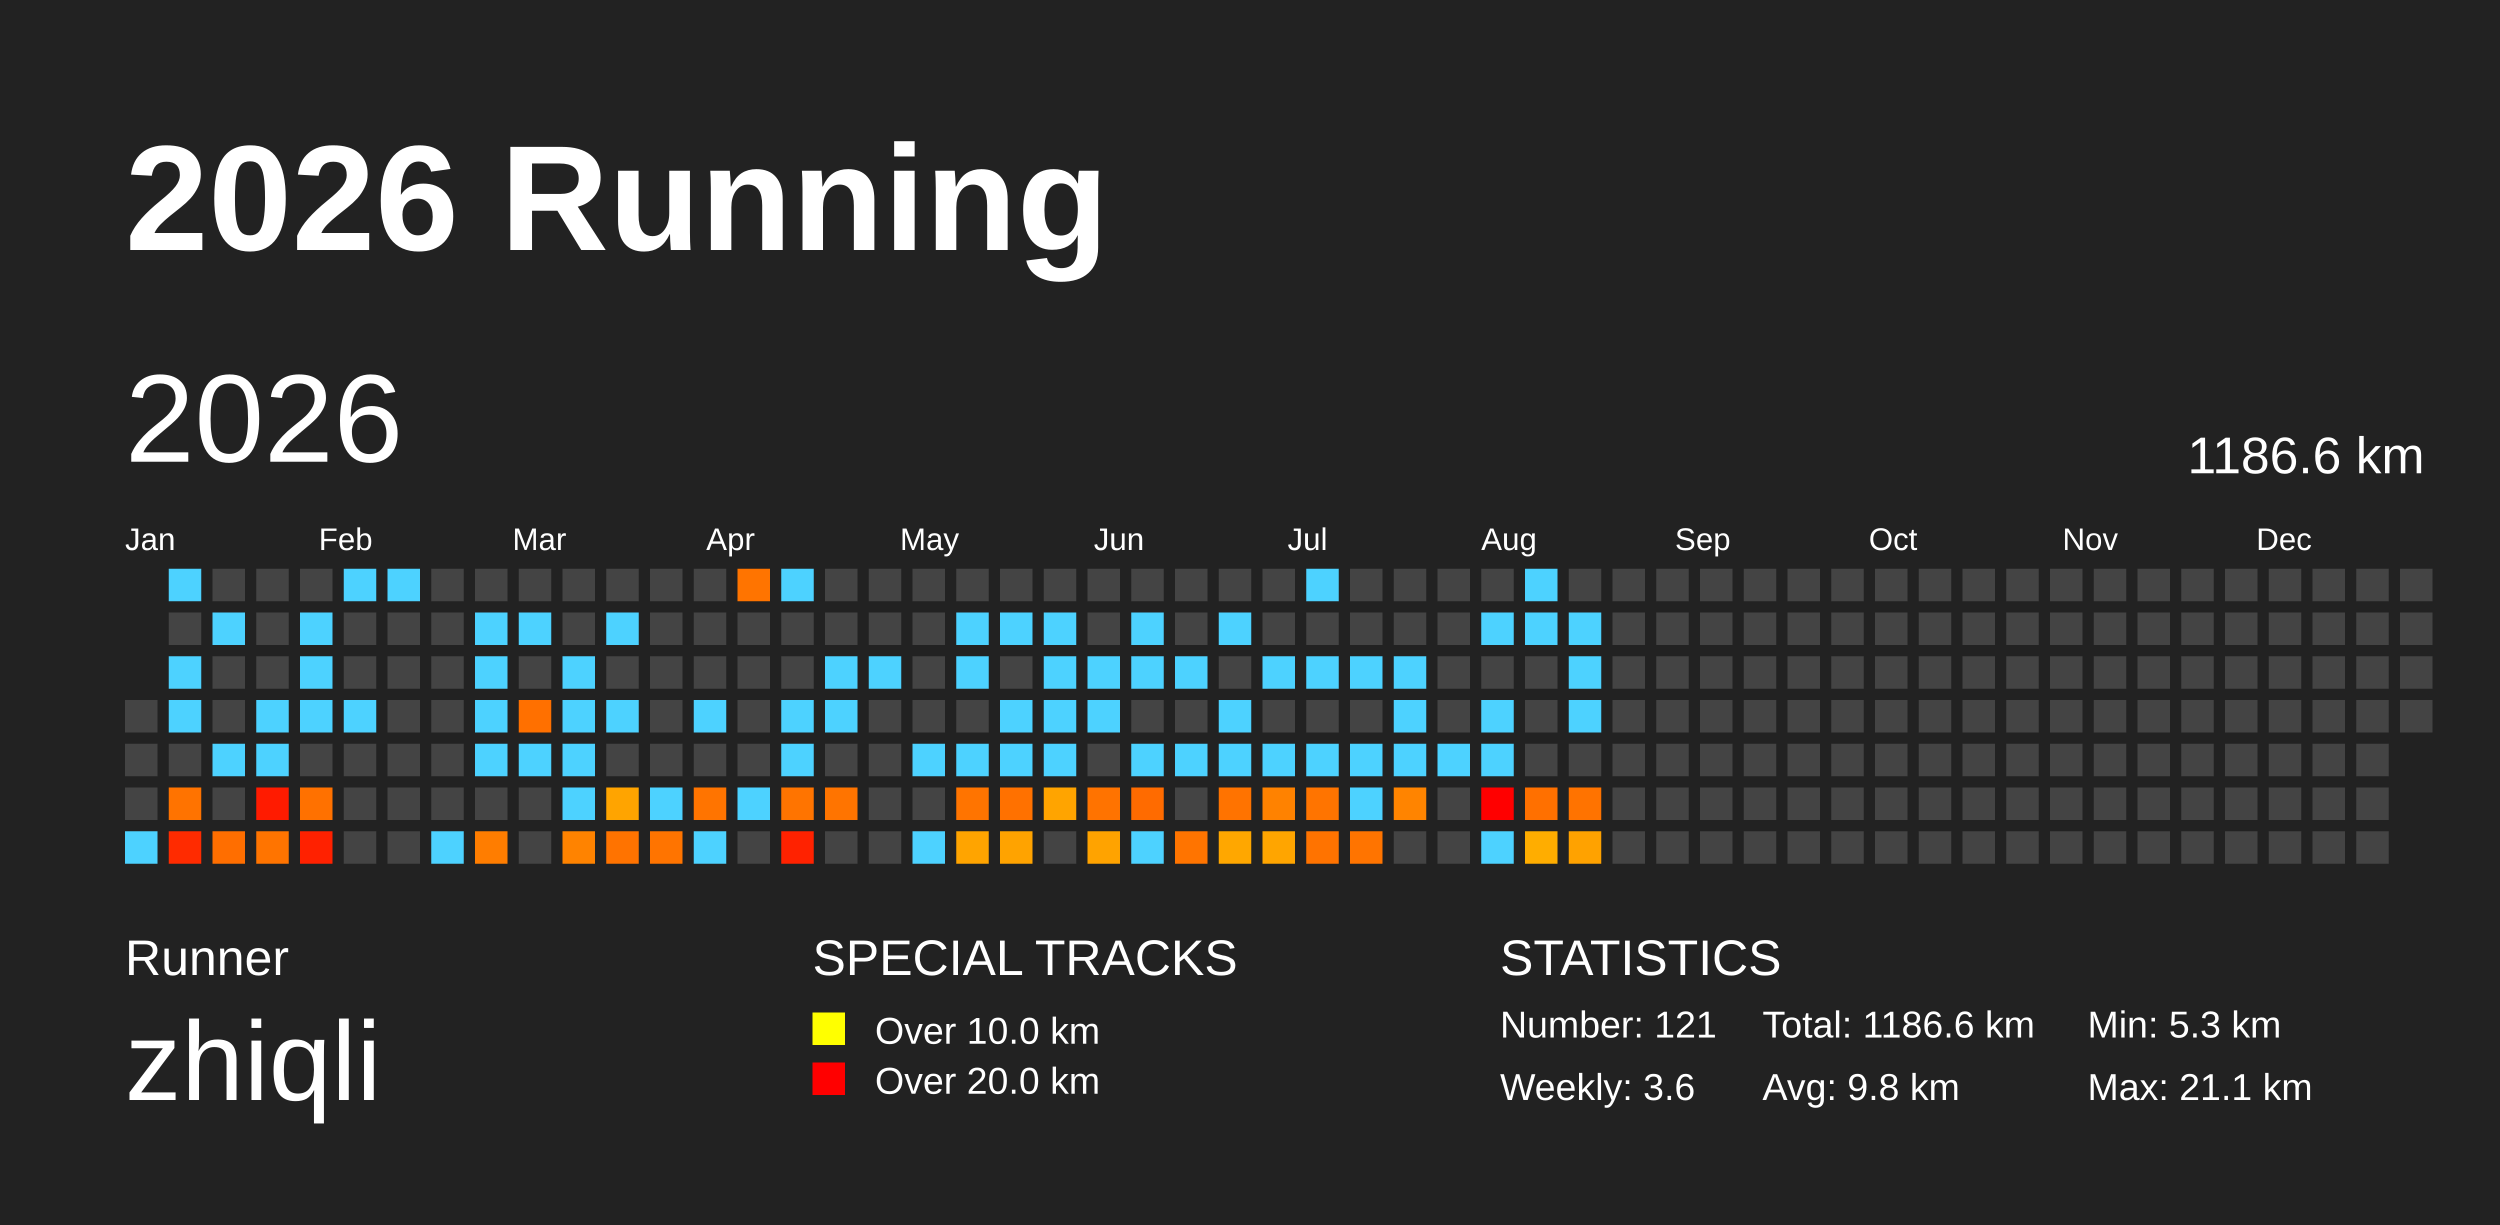
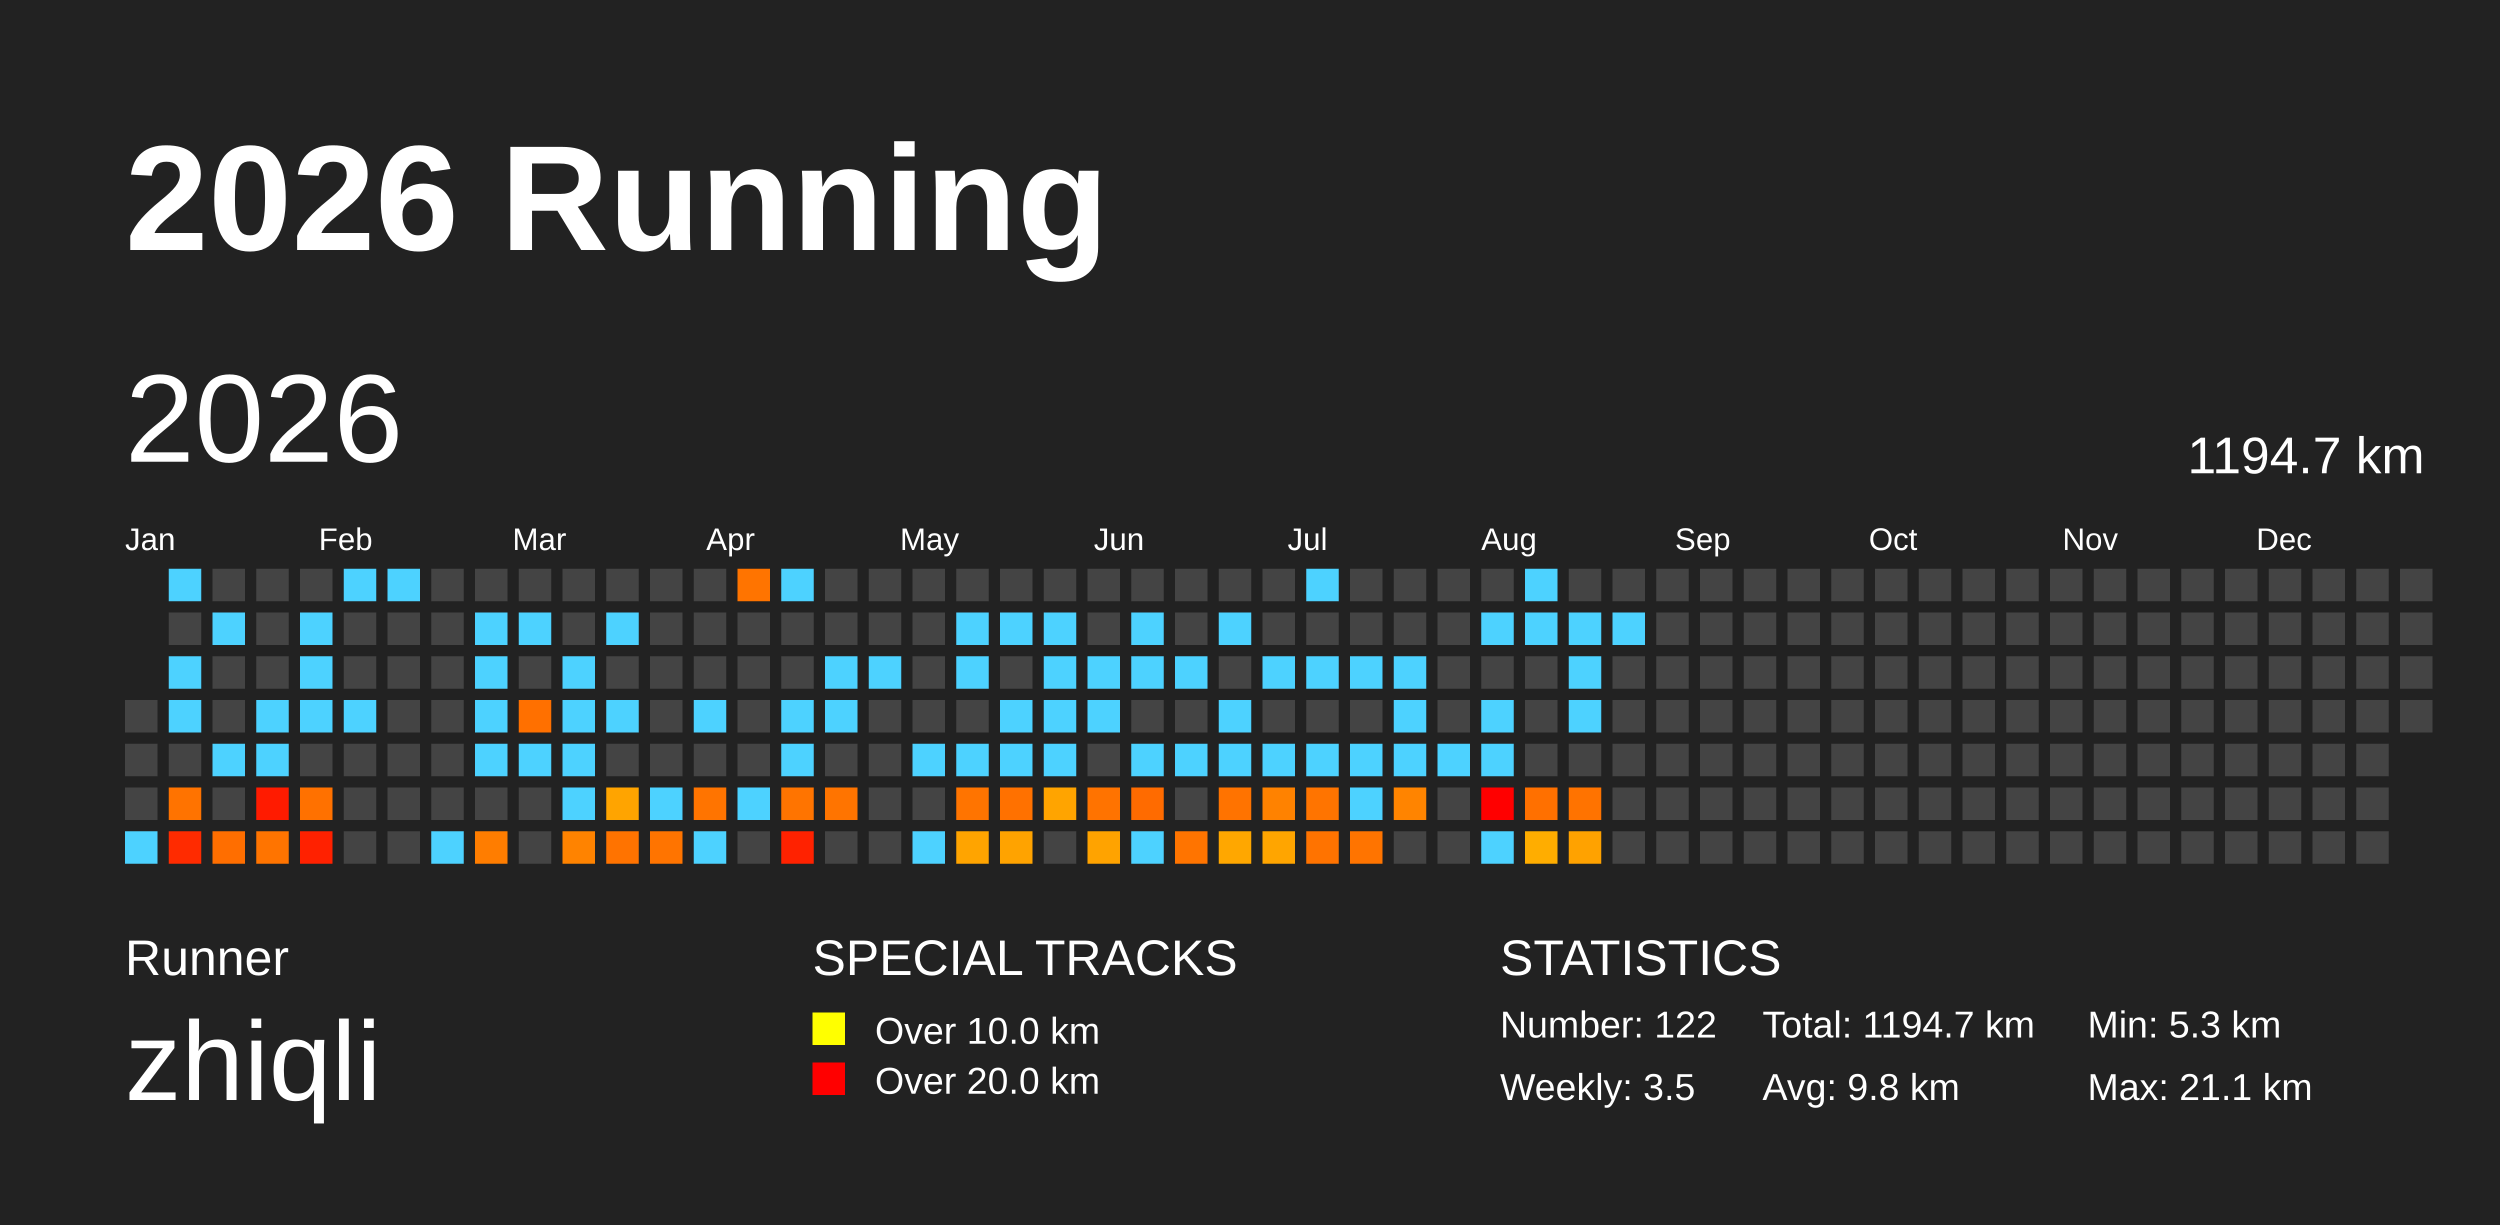
<svg xmlns="http://www.w3.org/2000/svg" baseProfile="full" height="98mm" version="1.1" viewBox="0,0,200,98" width="200mm">
  <defs />
  <rect fill="#222222" height="98" width="200" x="0" y="0" />
  <text fill="#FFFFFF" style="font-size:12px; font-family:Arial; font-weight:bold;" x="10" y="20">2026 Running</text>
  <text fill="#FFFFFF" style="font-size:4px; font-family:Arial" x="10" y="78">Runner</text>
  <text fill="#FFFFFF" style="font-size:9px; font-family:Arial" x="10" y="88">zhiqli</text>
  <text fill="#FFFFFF" style="font-size:4px; font-family:Arial" x="65" y="78">SPECIAL TRACKS</text>
  <rect fill="yellow" height="2.6" width="2.6" x="65" y="81" />
  <text fill="#FFFFFF" style="font-size:3px; font-family:Arial" x="70" y="83.5">Over 10.0 km</text>
  <rect fill="red" height="2.6" width="2.6" x="65" y="85" />
  <text fill="#FFFFFF" style="font-size:3px; font-family:Arial" x="70" y="87.5">Over 20.0 km</text>
  <text fill="#FFFFFF" style="font-size:4px; font-family:Arial" x="120" y="78">STATISTICS</text>
-   <text fill="#FFFFFF" style="font-size:3px; font-family:Arial" x="120" y="83">Number: 121</text>
-   <text fill="#FFFFFF" style="font-size:3px; font-family:Arial" x="120" y="88">Weekly: 3.6</text>
-   <text fill="#FFFFFF" style="font-size:3px; font-family:Arial" x="141" y="83">Total: 1186.6 km</text>
+   <text fill="#FFFFFF" style="font-size:3px; font-family:Arial" x="120" y="83">Number: 122</text>
+   <text fill="#FFFFFF" style="font-size:3px; font-family:Arial" x="120" y="88">Weekly: 3.5</text>
+   <text fill="#FFFFFF" style="font-size:3px; font-family:Arial" x="141" y="83">Total: 1194.7 km</text>
  <text fill="#FFFFFF" style="font-size:3px; font-family:Arial" x="141" y="88">Avg: 9.8 km</text>
  <text fill="#FFFFFF" style="font-size:3px; font-family:Arial" x="167" y="83">Min: 5.3 km</text>
  <text fill="#FFFFFF" style="font-size:3px; font-family:Arial" x="167" y="88">Max: 21.1 km</text>
  <text dominant-baseline="hanging" fill="#FFFFFF" style="font-size:10.0px; font-family:Arial;" x="10" y="30">2026</text>
-   <text dominant-baseline="hanging" fill="#FFFFFF" style="font-size:4.125px; font-family:Arial;" x="175" y="35">1186.6 km</text>
+   <text dominant-baseline="hanging" fill="#FFFFFF" style="font-size:4.125px; font-family:Arial;" x="175" y="35">1194.7 km</text>
  <text fill="#FFFFFF" style="font-size:2.5px; font-family:Arial" x="10.0" y="44">Jan</text>
  <text fill="#FFFFFF" style="font-size:2.5px; font-family:Arial" x="25.5" y="44">Feb</text>
  <text fill="#FFFFFF" style="font-size:2.5px; font-family:Arial" x="41.0" y="44">Mar</text>
  <text fill="#FFFFFF" style="font-size:2.5px; font-family:Arial" x="56.5" y="44">Apr</text>
  <text fill="#FFFFFF" style="font-size:2.5px; font-family:Arial" x="72.0" y="44">May</text>
  <text fill="#FFFFFF" style="font-size:2.5px; font-family:Arial" x="87.5" y="44">Jun</text>
  <text fill="#FFFFFF" style="font-size:2.5px; font-family:Arial" x="103.0" y="44">Jul</text>
  <text fill="#FFFFFF" style="font-size:2.5px; font-family:Arial" x="118.5" y="44">Aug</text>
  <text fill="#FFFFFF" style="font-size:2.5px; font-family:Arial" x="134.0" y="44">Sep</text>
  <text fill="#FFFFFF" style="font-size:2.5px; font-family:Arial" x="149.5" y="44">Oct</text>
  <text fill="#FFFFFF" style="font-size:2.5px; font-family:Arial" x="165.0" y="44">Nov</text>
  <text fill="#FFFFFF" style="font-size:2.5px; font-family:Arial" x="180.5" y="44">Dec</text>
  <rect fill="#444444" height="2.6" width="2.6" x="10.0" y="56.0" />
  <rect fill="#444444" height="2.6" width="2.6" x="10.0" y="59.5" />
  <rect fill="#444444" height="2.6" width="2.6" x="10.0" y="63.0" />
  <rect fill="#4dd2ff" height="2.6" width="2.6" x="10.0" y="66.5" />
  <rect fill="#4dd2ff" height="2.6" width="2.6" x="13.5" y="45.5" />
  <rect fill="#444444" height="2.6" width="2.6" x="13.5" y="49.0" />
  <rect fill="#4dd2ff" height="2.6" width="2.6" x="13.5" y="52.5" />
  <rect fill="#4dd2ff" height="2.6" width="2.6" x="13.5" y="56.0" />
  <rect fill="#444444" height="2.6" width="2.6" x="13.5" y="59.5" />
  <rect fill="#ff7300" height="2.6" width="2.6" x="13.5" y="63.0" />
  <rect fill="#ff2b00" height="2.6" width="2.6" x="13.5" y="66.5" />
  <rect fill="#444444" height="2.6" width="2.6" x="17.0" y="45.5" />
  <rect fill="#4dd2ff" height="2.6" width="2.6" x="17.0" y="49.0" />
  <rect fill="#444444" height="2.6" width="2.6" x="17.0" y="52.5" />
  <rect fill="#444444" height="2.6" width="2.6" x="17.0" y="56.0" />
  <rect fill="#4dd2ff" height="2.6" width="2.6" x="17.0" y="59.5" />
  <rect fill="#444444" height="2.6" width="2.6" x="17.0" y="63.0" />
  <rect fill="#ff6e00" height="2.6" width="2.6" x="17.0" y="66.5" />
  <rect fill="#444444" height="2.6" width="2.6" x="20.5" y="45.5" />
  <rect fill="#444444" height="2.6" width="2.6" x="20.5" y="49.0" />
  <rect fill="#444444" height="2.6" width="2.6" x="20.5" y="52.5" />
  <rect fill="#4dd2ff" height="2.6" width="2.6" x="20.5" y="56.0" />
  <rect fill="#4dd2ff" height="2.6" width="2.6" x="20.5" y="59.5" />
  <rect fill="#ff1b00" height="2.6" width="2.6" x="20.5" y="63.0" />
  <rect fill="#ff7400" height="2.6" width="2.6" x="20.5" y="66.5" />
  <rect fill="#444444" height="2.6" width="2.6" x="24.0" y="45.5" />
  <rect fill="#4dd2ff" height="2.6" width="2.6" x="24.0" y="49.0" />
  <rect fill="#4dd2ff" height="2.6" width="2.6" x="24.0" y="52.5" />
  <rect fill="#4dd2ff" height="2.6" width="2.6" x="24.0" y="56.0" />
  <rect fill="#444444" height="2.6" width="2.6" x="24.0" y="59.5" />
  <rect fill="#ff7100" height="2.6" width="2.6" x="24.0" y="63.0" />
  <rect fill="#ff2100" height="2.6" width="2.6" x="24.0" y="66.5" />
  <rect fill="#4dd2ff" height="2.6" width="2.6" x="27.5" y="45.5" />
  <rect fill="#444444" height="2.6" width="2.6" x="27.5" y="49.0" />
  <rect fill="#444444" height="2.6" width="2.6" x="27.5" y="52.5" />
  <rect fill="#4dd2ff" height="2.6" width="2.6" x="27.5" y="56.0" />
  <rect fill="#444444" height="2.6" width="2.6" x="27.5" y="59.5" />
  <rect fill="#444444" height="2.6" width="2.6" x="27.5" y="63.0" />
  <rect fill="#444444" height="2.6" width="2.6" x="27.5" y="66.5" />
  <rect fill="#4dd2ff" height="2.6" width="2.6" x="31.0" y="45.5" />
  <rect fill="#444444" height="2.6" width="2.6" x="31.0" y="49.0" />
  <rect fill="#444444" height="2.6" width="2.6" x="31.0" y="52.5" />
  <rect fill="#444444" height="2.6" width="2.6" x="31.0" y="56.0" />
  <rect fill="#444444" height="2.6" width="2.6" x="31.0" y="59.5" />
  <rect fill="#444444" height="2.6" width="2.6" x="31.0" y="63.0" />
  <rect fill="#444444" height="2.6" width="2.6" x="31.0" y="66.5" />
  <rect fill="#444444" height="2.6" width="2.6" x="34.5" y="45.5" />
  <rect fill="#444444" height="2.6" width="2.6" x="34.5" y="49.0" />
  <rect fill="#444444" height="2.6" width="2.6" x="34.5" y="52.5" />
  <rect fill="#444444" height="2.6" width="2.6" x="34.5" y="56.0" />
  <rect fill="#444444" height="2.6" width="2.6" x="34.5" y="59.5" />
  <rect fill="#444444" height="2.6" width="2.6" x="34.5" y="63.0" />
  <rect fill="#4dd2ff" height="2.6" width="2.6" x="34.5" y="66.5" />
  <rect fill="#444444" height="2.6" width="2.6" x="38.0" y="45.5" />
  <rect fill="#4dd2ff" height="2.6" width="2.6" x="38.0" y="49.0" />
  <rect fill="#4dd2ff" height="2.6" width="2.6" x="38.0" y="52.5" />
  <rect fill="#4dd2ff" height="2.6" width="2.6" x="38.0" y="56.0" />
  <rect fill="#4dd2ff" height="2.6" width="2.6" x="38.0" y="59.5" />
  <rect fill="#444444" height="2.6" width="2.6" x="38.0" y="63.0" />
  <rect fill="#ff7d00" height="2.6" width="2.6" x="38.0" y="66.5" />
  <rect fill="#444444" height="2.6" width="2.6" x="41.5" y="45.5" />
  <rect fill="#4dd2ff" height="2.6" width="2.6" x="41.5" y="49.0" />
  <rect fill="#444444" height="2.6" width="2.6" x="41.5" y="52.5" />
  <rect fill="#ff7000" height="2.6" width="2.6" x="41.5" y="56.0" />
  <rect fill="#4dd2ff" height="2.6" width="2.6" x="41.5" y="59.5" />
  <rect fill="#444444" height="2.6" width="2.6" x="41.5" y="63.0" />
  <rect fill="#444444" height="2.6" width="2.6" x="41.5" y="66.5" />
  <rect fill="#444444" height="2.6" width="2.6" x="45.0" y="45.5" />
  <rect fill="#444444" height="2.6" width="2.6" x="45.0" y="49.0" />
  <rect fill="#4dd2ff" height="2.6" width="2.6" x="45.0" y="52.5" />
  <rect fill="#4dd2ff" height="2.6" width="2.6" x="45.0" y="56.0" />
  <rect fill="#4dd2ff" height="2.6" width="2.6" x="45.0" y="59.5" />
  <rect fill="#4dd2ff" height="2.6" width="2.6" x="45.0" y="63.0" />
  <rect fill="#ff8300" height="2.6" width="2.6" x="45.0" y="66.5" />
  <rect fill="#444444" height="2.6" width="2.6" x="48.5" y="45.5" />
  <rect fill="#4dd2ff" height="2.6" width="2.6" x="48.5" y="49.0" />
  <rect fill="#444444" height="2.6" width="2.6" x="48.5" y="52.5" />
  <rect fill="#4dd2ff" height="2.6" width="2.6" x="48.5" y="56.0" />
  <rect fill="#444444" height="2.6" width="2.6" x="48.5" y="59.5" />
  <rect fill="#ffa400" height="2.6" width="2.6" x="48.5" y="63.0" />
  <rect fill="#ff7300" height="2.6" width="2.6" x="48.5" y="66.5" />
  <rect fill="#444444" height="2.6" width="2.6" x="52.0" y="45.5" />
  <rect fill="#444444" height="2.6" width="2.6" x="52.0" y="49.0" />
  <rect fill="#444444" height="2.6" width="2.6" x="52.0" y="52.5" />
  <rect fill="#444444" height="2.6" width="2.6" x="52.0" y="56.0" />
  <rect fill="#444444" height="2.6" width="2.6" x="52.0" y="59.5" />
  <rect fill="#4dd2ff" height="2.6" width="2.6" x="52.0" y="63.0" />
  <rect fill="#ff7400" height="2.6" width="2.6" x="52.0" y="66.5" />
  <rect fill="#444444" height="2.6" width="2.6" x="55.5" y="45.5" />
  <rect fill="#444444" height="2.6" width="2.6" x="55.5" y="49.0" />
  <rect fill="#444444" height="2.6" width="2.6" x="55.5" y="52.5" />
  <rect fill="#4dd2ff" height="2.6" width="2.6" x="55.5" y="56.0" />
  <rect fill="#444444" height="2.6" width="2.6" x="55.5" y="59.5" />
  <rect fill="#ff7400" height="2.6" width="2.6" x="55.5" y="63.0" />
  <rect fill="#4dd2ff" height="2.6" width="2.6" x="55.5" y="66.5" />
  <rect fill="#ff7400" height="2.6" width="2.6" x="59.0" y="45.5" />
  <rect fill="#444444" height="2.6" width="2.6" x="59.0" y="49.0" />
  <rect fill="#444444" height="2.6" width="2.6" x="59.0" y="52.5" />
  <rect fill="#444444" height="2.6" width="2.6" x="59.0" y="56.0" />
  <rect fill="#444444" height="2.6" width="2.6" x="59.0" y="59.5" />
  <rect fill="#4dd2ff" height="2.6" width="2.6" x="59.0" y="63.0" />
  <rect fill="#444444" height="2.6" width="2.6" x="59.0" y="66.5" />
  <rect fill="#4dd2ff" height="2.6" width="2.6" x="62.5" y="45.5" />
  <rect fill="#444444" height="2.6" width="2.6" x="62.5" y="49.0" />
  <rect fill="#444444" height="2.6" width="2.6" x="62.5" y="52.5" />
  <rect fill="#4dd2ff" height="2.6" width="2.6" x="62.5" y="56.0" />
  <rect fill="#4dd2ff" height="2.6" width="2.6" x="62.5" y="59.5" />
  <rect fill="#ff7400" height="2.6" width="2.6" x="62.5" y="63.0" />
  <rect fill="#ff2200" height="2.6" width="2.6" x="62.5" y="66.5" />
  <rect fill="#444444" height="2.6" width="2.6" x="66.0" y="45.5" />
  <rect fill="#444444" height="2.6" width="2.6" x="66.0" y="49.0" />
  <rect fill="#4dd2ff" height="2.6" width="2.6" x="66.0" y="52.5" />
  <rect fill="#4dd2ff" height="2.6" width="2.6" x="66.0" y="56.0" />
  <rect fill="#444444" height="2.6" width="2.6" x="66.0" y="59.5" />
  <rect fill="#ff7400" height="2.6" width="2.6" x="66.0" y="63.0" />
  <rect fill="#444444" height="2.6" width="2.6" x="66.0" y="66.5" />
  <rect fill="#444444" height="2.6" width="2.6" x="69.5" y="45.5" />
  <rect fill="#444444" height="2.6" width="2.6" x="69.5" y="49.0" />
  <rect fill="#4dd2ff" height="2.6" width="2.6" x="69.5" y="52.5" />
  <rect fill="#444444" height="2.6" width="2.6" x="69.5" y="56.0" />
  <rect fill="#444444" height="2.6" width="2.6" x="69.5" y="59.5" />
  <rect fill="#444444" height="2.6" width="2.6" x="69.5" y="63.0" />
  <rect fill="#444444" height="2.6" width="2.6" x="69.5" y="66.5" />
  <rect fill="#444444" height="2.6" width="2.6" x="73.0" y="45.5" />
  <rect fill="#444444" height="2.6" width="2.6" x="73.0" y="49.0" />
  <rect fill="#444444" height="2.6" width="2.6" x="73.0" y="52.5" />
  <rect fill="#444444" height="2.6" width="2.6" x="73.0" y="56.0" />
  <rect fill="#4dd2ff" height="2.6" width="2.6" x="73.0" y="59.5" />
  <rect fill="#444444" height="2.6" width="2.6" x="73.0" y="63.0" />
  <rect fill="#4dd2ff" height="2.6" width="2.6" x="73.0" y="66.5" />
  <rect fill="#444444" height="2.6" width="2.6" x="76.5" y="45.5" />
  <rect fill="#4dd2ff" height="2.6" width="2.6" x="76.5" y="49.0" />
  <rect fill="#4dd2ff" height="2.6" width="2.6" x="76.5" y="52.5" />
  <rect fill="#444444" height="2.6" width="2.6" x="76.5" y="56.0" />
  <rect fill="#4dd2ff" height="2.6" width="2.6" x="76.5" y="59.5" />
  <rect fill="#ff7400" height="2.6" width="2.6" x="76.5" y="63.0" />
  <rect fill="#ffa400" height="2.6" width="2.6" x="76.5" y="66.5" />
  <rect fill="#444444" height="2.6" width="2.6" x="80.0" y="45.5" />
  <rect fill="#4dd2ff" height="2.6" width="2.6" x="80.0" y="49.0" />
  <rect fill="#444444" height="2.6" width="2.6" x="80.0" y="52.5" />
  <rect fill="#4dd2ff" height="2.6" width="2.6" x="80.0" y="56.0" />
  <rect fill="#4dd2ff" height="2.6" width="2.6" x="80.0" y="59.5" />
  <rect fill="#ff7100" height="2.6" width="2.6" x="80.0" y="63.0" />
  <rect fill="#ffa300" height="2.6" width="2.6" x="80.0" y="66.5" />
  <rect fill="#444444" height="2.6" width="2.6" x="83.5" y="45.5" />
  <rect fill="#4dd2ff" height="2.6" width="2.6" x="83.5" y="49.0" />
  <rect fill="#4dd2ff" height="2.6" width="2.6" x="83.5" y="52.5" />
  <rect fill="#4dd2ff" height="2.6" width="2.6" x="83.5" y="56.0" />
  <rect fill="#4dd2ff" height="2.6" width="2.6" x="83.5" y="59.5" />
  <rect fill="#ffa400" height="2.6" width="2.6" x="83.5" y="63.0" />
  <rect fill="#444444" height="2.6" width="2.6" x="83.5" y="66.5" />
  <rect fill="#444444" height="2.6" width="2.6" x="87.0" y="45.5" />
  <rect fill="#444444" height="2.6" width="2.6" x="87.0" y="49.0" />
  <rect fill="#4dd2ff" height="2.6" width="2.6" x="87.0" y="52.5" />
  <rect fill="#4dd2ff" height="2.6" width="2.6" x="87.0" y="56.0" />
  <rect fill="#444444" height="2.6" width="2.6" x="87.0" y="59.5" />
  <rect fill="#ff7300" height="2.6" width="2.6" x="87.0" y="63.0" />
  <rect fill="#ffa300" height="2.6" width="2.6" x="87.0" y="66.5" />
  <rect fill="#444444" height="2.6" width="2.6" x="90.5" y="45.5" />
  <rect fill="#4dd2ff" height="2.6" width="2.6" x="90.5" y="49.0" />
  <rect fill="#4dd2ff" height="2.6" width="2.6" x="90.5" y="52.5" />
  <rect fill="#444444" height="2.6" width="2.6" x="90.5" y="56.0" />
  <rect fill="#4dd2ff" height="2.6" width="2.6" x="90.5" y="59.5" />
  <rect fill="#ff6b00" height="2.6" width="2.6" x="90.5" y="63.0" />
  <rect fill="#4dd2ff" height="2.6" width="2.6" x="90.5" y="66.5" />
  <rect fill="#444444" height="2.6" width="2.6" x="94.0" y="45.5" />
  <rect fill="#444444" height="2.6" width="2.6" x="94.0" y="49.0" />
  <rect fill="#4dd2ff" height="2.6" width="2.6" x="94.0" y="52.5" />
  <rect fill="#444444" height="2.6" width="2.6" x="94.0" y="56.0" />
  <rect fill="#4dd2ff" height="2.6" width="2.6" x="94.0" y="59.5" />
  <rect fill="#444444" height="2.6" width="2.6" x="94.0" y="63.0" />
  <rect fill="#ff7400" height="2.6" width="2.6" x="94.0" y="66.5" />
  <rect fill="#444444" height="2.6" width="2.6" x="97.5" y="45.5" />
  <rect fill="#4dd2ff" height="2.6" width="2.6" x="97.5" y="49.0" />
  <rect fill="#444444" height="2.6" width="2.6" x="97.5" y="52.5" />
  <rect fill="#4dd2ff" height="2.6" width="2.6" x="97.5" y="56.0" />
  <rect fill="#4dd2ff" height="2.6" width="2.6" x="97.5" y="59.5" />
  <rect fill="#ff7300" height="2.6" width="2.6" x="97.5" y="63.0" />
  <rect fill="#ffa700" height="2.6" width="2.6" x="97.5" y="66.5" />
  <rect fill="#444444" height="2.6" width="2.6" x="101.0" y="45.5" />
  <rect fill="#444444" height="2.6" width="2.6" x="101.0" y="49.0" />
  <rect fill="#4dd2ff" height="2.6" width="2.6" x="101.0" y="52.5" />
  <rect fill="#444444" height="2.6" width="2.6" x="101.0" y="56.0" />
  <rect fill="#4dd2ff" height="2.6" width="2.6" x="101.0" y="59.5" />
  <rect fill="#ff8200" height="2.6" width="2.6" x="101.0" y="63.0" />
  <rect fill="#ffa500" height="2.6" width="2.6" x="101.0" y="66.5" />
  <rect fill="#4dd2ff" height="2.6" width="2.6" x="104.5" y="45.5" />
  <rect fill="#444444" height="2.6" width="2.6" x="104.5" y="49.0" />
  <rect fill="#4dd2ff" height="2.6" width="2.6" x="104.5" y="52.5" />
  <rect fill="#444444" height="2.6" width="2.6" x="104.5" y="56.0" />
  <rect fill="#4dd2ff" height="2.6" width="2.6" x="104.5" y="59.5" />
  <rect fill="#ff7400" height="2.6" width="2.6" x="104.5" y="63.0" />
  <rect fill="#ff7300" height="2.6" width="2.6" x="104.5" y="66.5" />
  <rect fill="#444444" height="2.6" width="2.6" x="108.0" y="45.5" />
  <rect fill="#444444" height="2.6" width="2.6" x="108.0" y="49.0" />
  <rect fill="#4dd2ff" height="2.6" width="2.6" x="108.0" y="52.5" />
  <rect fill="#444444" height="2.6" width="2.6" x="108.0" y="56.0" />
  <rect fill="#4dd2ff" height="2.6" width="2.6" x="108.0" y="59.5" />
  <rect fill="#4dd2ff" height="2.6" width="2.6" x="108.0" y="63.0" />
  <rect fill="#ff7400" height="2.6" width="2.6" x="108.0" y="66.5" />
  <rect fill="#444444" height="2.6" width="2.6" x="111.5" y="45.5" />
  <rect fill="#444444" height="2.6" width="2.6" x="111.5" y="49.0" />
  <rect fill="#4dd2ff" height="2.6" width="2.6" x="111.5" y="52.5" />
  <rect fill="#4dd2ff" height="2.6" width="2.6" x="111.5" y="56.0" />
  <rect fill="#4dd2ff" height="2.6" width="2.6" x="111.5" y="59.5" />
  <rect fill="#ff8400" height="2.6" width="2.6" x="111.5" y="63.0" />
  <rect fill="#444444" height="2.6" width="2.6" x="111.5" y="66.5" />
  <rect fill="#444444" height="2.6" width="2.6" x="115.0" y="45.5" />
  <rect fill="#444444" height="2.6" width="2.6" x="115.0" y="49.0" />
  <rect fill="#444444" height="2.6" width="2.6" x="115.0" y="52.5" />
  <rect fill="#444444" height="2.6" width="2.6" x="115.0" y="56.0" />
  <rect fill="#4dd2ff" height="2.6" width="2.6" x="115.0" y="59.5" />
  <rect fill="#444444" height="2.6" width="2.6" x="115.0" y="63.0" />
  <rect fill="#444444" height="2.6" width="2.6" x="115.0" y="66.5" />
  <rect fill="#444444" height="2.6" width="2.6" x="118.5" y="45.5" />
  <rect fill="#4dd2ff" height="2.6" width="2.6" x="118.5" y="49.0" />
  <rect fill="#444444" height="2.6" width="2.6" x="118.5" y="52.5" />
  <rect fill="#4dd2ff" height="2.6" width="2.6" x="118.5" y="56.0" />
  <rect fill="#4dd2ff" height="2.6" width="2.6" x="118.5" y="59.5" />
  <rect fill="red" height="2.6" width="2.6" x="118.5" y="63.0" />
  <rect fill="#4dd2ff" height="2.6" width="2.6" x="118.5" y="66.5" />
  <rect fill="#4dd2ff" height="2.6" width="2.6" x="122.0" y="45.5" />
  <rect fill="#4dd2ff" height="2.6" width="2.6" x="122.0" y="49.0" />
  <rect fill="#444444" height="2.6" width="2.6" x="122.0" y="52.5" />
  <rect fill="#444444" height="2.6" width="2.6" x="122.0" y="56.0" />
  <rect fill="#444444" height="2.6" width="2.6" x="122.0" y="59.5" />
  <rect fill="#ff7000" height="2.6" width="2.6" x="122.0" y="63.0" />
  <rect fill="#ffad00" height="2.6" width="2.6" x="122.0" y="66.5" />
  <rect fill="#444444" height="2.6" width="2.6" x="125.5" y="45.5" />
  <rect fill="#4dd2ff" height="2.6" width="2.6" x="125.5" y="49.0" />
  <rect fill="#4dd2ff" height="2.6" width="2.6" x="125.5" y="52.5" />
  <rect fill="#4dd2ff" height="2.6" width="2.6" x="125.5" y="56.0" />
  <rect fill="#444444" height="2.6" width="2.6" x="125.5" y="59.5" />
  <rect fill="#ff7300" height="2.6" width="2.6" x="125.5" y="63.0" />
  <rect fill="#ffa200" height="2.6" width="2.6" x="125.5" y="66.5" />
  <rect fill="#444444" height="2.6" width="2.6" x="129.0" y="45.5" />
-   <rect fill="#444444" height="2.6" width="2.6" x="129.0" y="49.0" />
+   <rect fill="#4dd2ff" height="2.6" width="2.6" x="129.0" y="49.0" />
  <rect fill="#444444" height="2.6" width="2.6" x="129.0" y="52.5" />
  <rect fill="#444444" height="2.6" width="2.6" x="129.0" y="56.0" />
  <rect fill="#444444" height="2.6" width="2.6" x="129.0" y="59.5" />
  <rect fill="#444444" height="2.6" width="2.6" x="129.0" y="63.0" />
  <rect fill="#444444" height="2.6" width="2.6" x="129.0" y="66.5" />
  <rect fill="#444444" height="2.6" width="2.6" x="132.5" y="45.5" />
  <rect fill="#444444" height="2.6" width="2.6" x="132.5" y="49.0" />
  <rect fill="#444444" height="2.6" width="2.6" x="132.5" y="52.5" />
  <rect fill="#444444" height="2.6" width="2.6" x="132.5" y="56.0" />
  <rect fill="#444444" height="2.6" width="2.6" x="132.5" y="59.5" />
  <rect fill="#444444" height="2.6" width="2.6" x="132.5" y="63.0" />
  <rect fill="#444444" height="2.6" width="2.6" x="132.5" y="66.5" />
  <rect fill="#444444" height="2.6" width="2.6" x="136.0" y="45.5" />
  <rect fill="#444444" height="2.6" width="2.6" x="136.0" y="49.0" />
  <rect fill="#444444" height="2.6" width="2.6" x="136.0" y="52.5" />
  <rect fill="#444444" height="2.6" width="2.6" x="136.0" y="56.0" />
  <rect fill="#444444" height="2.6" width="2.6" x="136.0" y="59.5" />
  <rect fill="#444444" height="2.6" width="2.6" x="136.0" y="63.0" />
  <rect fill="#444444" height="2.6" width="2.6" x="136.0" y="66.5" />
  <rect fill="#444444" height="2.6" width="2.6" x="139.5" y="45.5" />
  <rect fill="#444444" height="2.6" width="2.6" x="139.5" y="49.0" />
  <rect fill="#444444" height="2.6" width="2.6" x="139.5" y="52.5" />
  <rect fill="#444444" height="2.6" width="2.6" x="139.5" y="56.0" />
  <rect fill="#444444" height="2.6" width="2.6" x="139.5" y="59.5" />
  <rect fill="#444444" height="2.6" width="2.6" x="139.5" y="63.0" />
  <rect fill="#444444" height="2.6" width="2.6" x="139.5" y="66.5" />
  <rect fill="#444444" height="2.6" width="2.6" x="143.0" y="45.5" />
  <rect fill="#444444" height="2.6" width="2.6" x="143.0" y="49.0" />
  <rect fill="#444444" height="2.6" width="2.6" x="143.0" y="52.5" />
  <rect fill="#444444" height="2.6" width="2.6" x="143.0" y="56.0" />
  <rect fill="#444444" height="2.6" width="2.6" x="143.0" y="59.5" />
  <rect fill="#444444" height="2.6" width="2.6" x="143.0" y="63.0" />
  <rect fill="#444444" height="2.6" width="2.6" x="143.0" y="66.5" />
  <rect fill="#444444" height="2.6" width="2.6" x="146.5" y="45.5" />
  <rect fill="#444444" height="2.6" width="2.6" x="146.5" y="49.0" />
  <rect fill="#444444" height="2.6" width="2.6" x="146.5" y="52.5" />
  <rect fill="#444444" height="2.6" width="2.6" x="146.5" y="56.0" />
  <rect fill="#444444" height="2.6" width="2.6" x="146.5" y="59.5" />
  <rect fill="#444444" height="2.6" width="2.6" x="146.5" y="63.0" />
  <rect fill="#444444" height="2.6" width="2.6" x="146.5" y="66.5" />
  <rect fill="#444444" height="2.6" width="2.6" x="150.0" y="45.5" />
  <rect fill="#444444" height="2.6" width="2.6" x="150.0" y="49.0" />
  <rect fill="#444444" height="2.6" width="2.6" x="150.0" y="52.5" />
  <rect fill="#444444" height="2.6" width="2.6" x="150.0" y="56.0" />
  <rect fill="#444444" height="2.6" width="2.6" x="150.0" y="59.5" />
  <rect fill="#444444" height="2.6" width="2.6" x="150.0" y="63.0" />
  <rect fill="#444444" height="2.6" width="2.6" x="150.0" y="66.5" />
  <rect fill="#444444" height="2.6" width="2.6" x="153.5" y="45.5" />
  <rect fill="#444444" height="2.6" width="2.6" x="153.5" y="49.0" />
  <rect fill="#444444" height="2.6" width="2.6" x="153.5" y="52.5" />
  <rect fill="#444444" height="2.6" width="2.6" x="153.5" y="56.0" />
  <rect fill="#444444" height="2.6" width="2.6" x="153.5" y="59.5" />
  <rect fill="#444444" height="2.6" width="2.6" x="153.5" y="63.0" />
  <rect fill="#444444" height="2.6" width="2.6" x="153.5" y="66.5" />
  <rect fill="#444444" height="2.6" width="2.6" x="157.0" y="45.5" />
  <rect fill="#444444" height="2.6" width="2.6" x="157.0" y="49.0" />
  <rect fill="#444444" height="2.6" width="2.6" x="157.0" y="52.5" />
  <rect fill="#444444" height="2.6" width="2.6" x="157.0" y="56.0" />
  <rect fill="#444444" height="2.6" width="2.6" x="157.0" y="59.5" />
  <rect fill="#444444" height="2.6" width="2.6" x="157.0" y="63.0" />
  <rect fill="#444444" height="2.6" width="2.6" x="157.0" y="66.5" />
  <rect fill="#444444" height="2.6" width="2.6" x="160.5" y="45.5" />
  <rect fill="#444444" height="2.6" width="2.6" x="160.5" y="49.0" />
  <rect fill="#444444" height="2.6" width="2.6" x="160.5" y="52.5" />
  <rect fill="#444444" height="2.6" width="2.6" x="160.5" y="56.0" />
  <rect fill="#444444" height="2.6" width="2.6" x="160.5" y="59.5" />
  <rect fill="#444444" height="2.6" width="2.6" x="160.5" y="63.0" />
  <rect fill="#444444" height="2.6" width="2.6" x="160.5" y="66.5" />
  <rect fill="#444444" height="2.6" width="2.6" x="164.0" y="45.5" />
  <rect fill="#444444" height="2.6" width="2.6" x="164.0" y="49.0" />
  <rect fill="#444444" height="2.6" width="2.6" x="164.0" y="52.5" />
  <rect fill="#444444" height="2.6" width="2.6" x="164.0" y="56.0" />
  <rect fill="#444444" height="2.6" width="2.6" x="164.0" y="59.5" />
  <rect fill="#444444" height="2.6" width="2.6" x="164.0" y="63.0" />
  <rect fill="#444444" height="2.6" width="2.6" x="164.0" y="66.5" />
  <rect fill="#444444" height="2.6" width="2.6" x="167.5" y="45.5" />
  <rect fill="#444444" height="2.6" width="2.6" x="167.5" y="49.0" />
  <rect fill="#444444" height="2.6" width="2.6" x="167.5" y="52.5" />
  <rect fill="#444444" height="2.6" width="2.6" x="167.5" y="56.0" />
  <rect fill="#444444" height="2.6" width="2.6" x="167.5" y="59.5" />
  <rect fill="#444444" height="2.6" width="2.6" x="167.5" y="63.0" />
  <rect fill="#444444" height="2.6" width="2.6" x="167.5" y="66.5" />
  <rect fill="#444444" height="2.6" width="2.6" x="171.0" y="45.5" />
  <rect fill="#444444" height="2.6" width="2.6" x="171.0" y="49.0" />
  <rect fill="#444444" height="2.6" width="2.6" x="171.0" y="52.5" />
  <rect fill="#444444" height="2.6" width="2.6" x="171.0" y="56.0" />
  <rect fill="#444444" height="2.6" width="2.6" x="171.0" y="59.5" />
  <rect fill="#444444" height="2.6" width="2.6" x="171.0" y="63.0" />
  <rect fill="#444444" height="2.6" width="2.6" x="171.0" y="66.5" />
  <rect fill="#444444" height="2.6" width="2.6" x="174.5" y="45.5" />
  <rect fill="#444444" height="2.6" width="2.6" x="174.5" y="49.0" />
  <rect fill="#444444" height="2.6" width="2.6" x="174.5" y="52.5" />
  <rect fill="#444444" height="2.6" width="2.6" x="174.5" y="56.0" />
  <rect fill="#444444" height="2.6" width="2.6" x="174.5" y="59.5" />
  <rect fill="#444444" height="2.6" width="2.6" x="174.5" y="63.0" />
  <rect fill="#444444" height="2.6" width="2.6" x="174.5" y="66.5" />
  <rect fill="#444444" height="2.6" width="2.6" x="178.0" y="45.5" />
  <rect fill="#444444" height="2.6" width="2.6" x="178.0" y="49.0" />
  <rect fill="#444444" height="2.6" width="2.6" x="178.0" y="52.5" />
  <rect fill="#444444" height="2.6" width="2.6" x="178.0" y="56.0" />
  <rect fill="#444444" height="2.6" width="2.6" x="178.0" y="59.5" />
  <rect fill="#444444" height="2.6" width="2.6" x="178.0" y="63.0" />
  <rect fill="#444444" height="2.6" width="2.6" x="178.0" y="66.5" />
  <rect fill="#444444" height="2.6" width="2.6" x="181.5" y="45.5" />
  <rect fill="#444444" height="2.6" width="2.6" x="181.5" y="49.0" />
  <rect fill="#444444" height="2.6" width="2.6" x="181.5" y="52.5" />
  <rect fill="#444444" height="2.6" width="2.6" x="181.5" y="56.0" />
  <rect fill="#444444" height="2.6" width="2.6" x="181.5" y="59.5" />
  <rect fill="#444444" height="2.6" width="2.6" x="181.5" y="63.0" />
  <rect fill="#444444" height="2.6" width="2.6" x="181.5" y="66.5" />
  <rect fill="#444444" height="2.6" width="2.6" x="185.0" y="45.5" />
  <rect fill="#444444" height="2.6" width="2.6" x="185.0" y="49.0" />
  <rect fill="#444444" height="2.6" width="2.6" x="185.0" y="52.5" />
  <rect fill="#444444" height="2.6" width="2.6" x="185.0" y="56.0" />
  <rect fill="#444444" height="2.6" width="2.6" x="185.0" y="59.5" />
  <rect fill="#444444" height="2.6" width="2.6" x="185.0" y="63.0" />
  <rect fill="#444444" height="2.6" width="2.6" x="185.0" y="66.5" />
  <rect fill="#444444" height="2.6" width="2.6" x="188.5" y="45.5" />
  <rect fill="#444444" height="2.6" width="2.6" x="188.5" y="49.0" />
  <rect fill="#444444" height="2.6" width="2.6" x="188.5" y="52.5" />
  <rect fill="#444444" height="2.6" width="2.6" x="188.5" y="56.0" />
  <rect fill="#444444" height="2.6" width="2.6" x="188.5" y="59.5" />
  <rect fill="#444444" height="2.6" width="2.6" x="188.5" y="63.0" />
  <rect fill="#444444" height="2.6" width="2.6" x="188.5" y="66.5" />
  <rect fill="#444444" height="2.6" width="2.6" x="192.0" y="45.5" />
  <rect fill="#444444" height="2.6" width="2.6" x="192.0" y="49.0" />
  <rect fill="#444444" height="2.6" width="2.6" x="192.0" y="52.5" />
  <rect fill="#444444" height="2.6" width="2.6" x="192.0" y="56.0" />
</svg>
